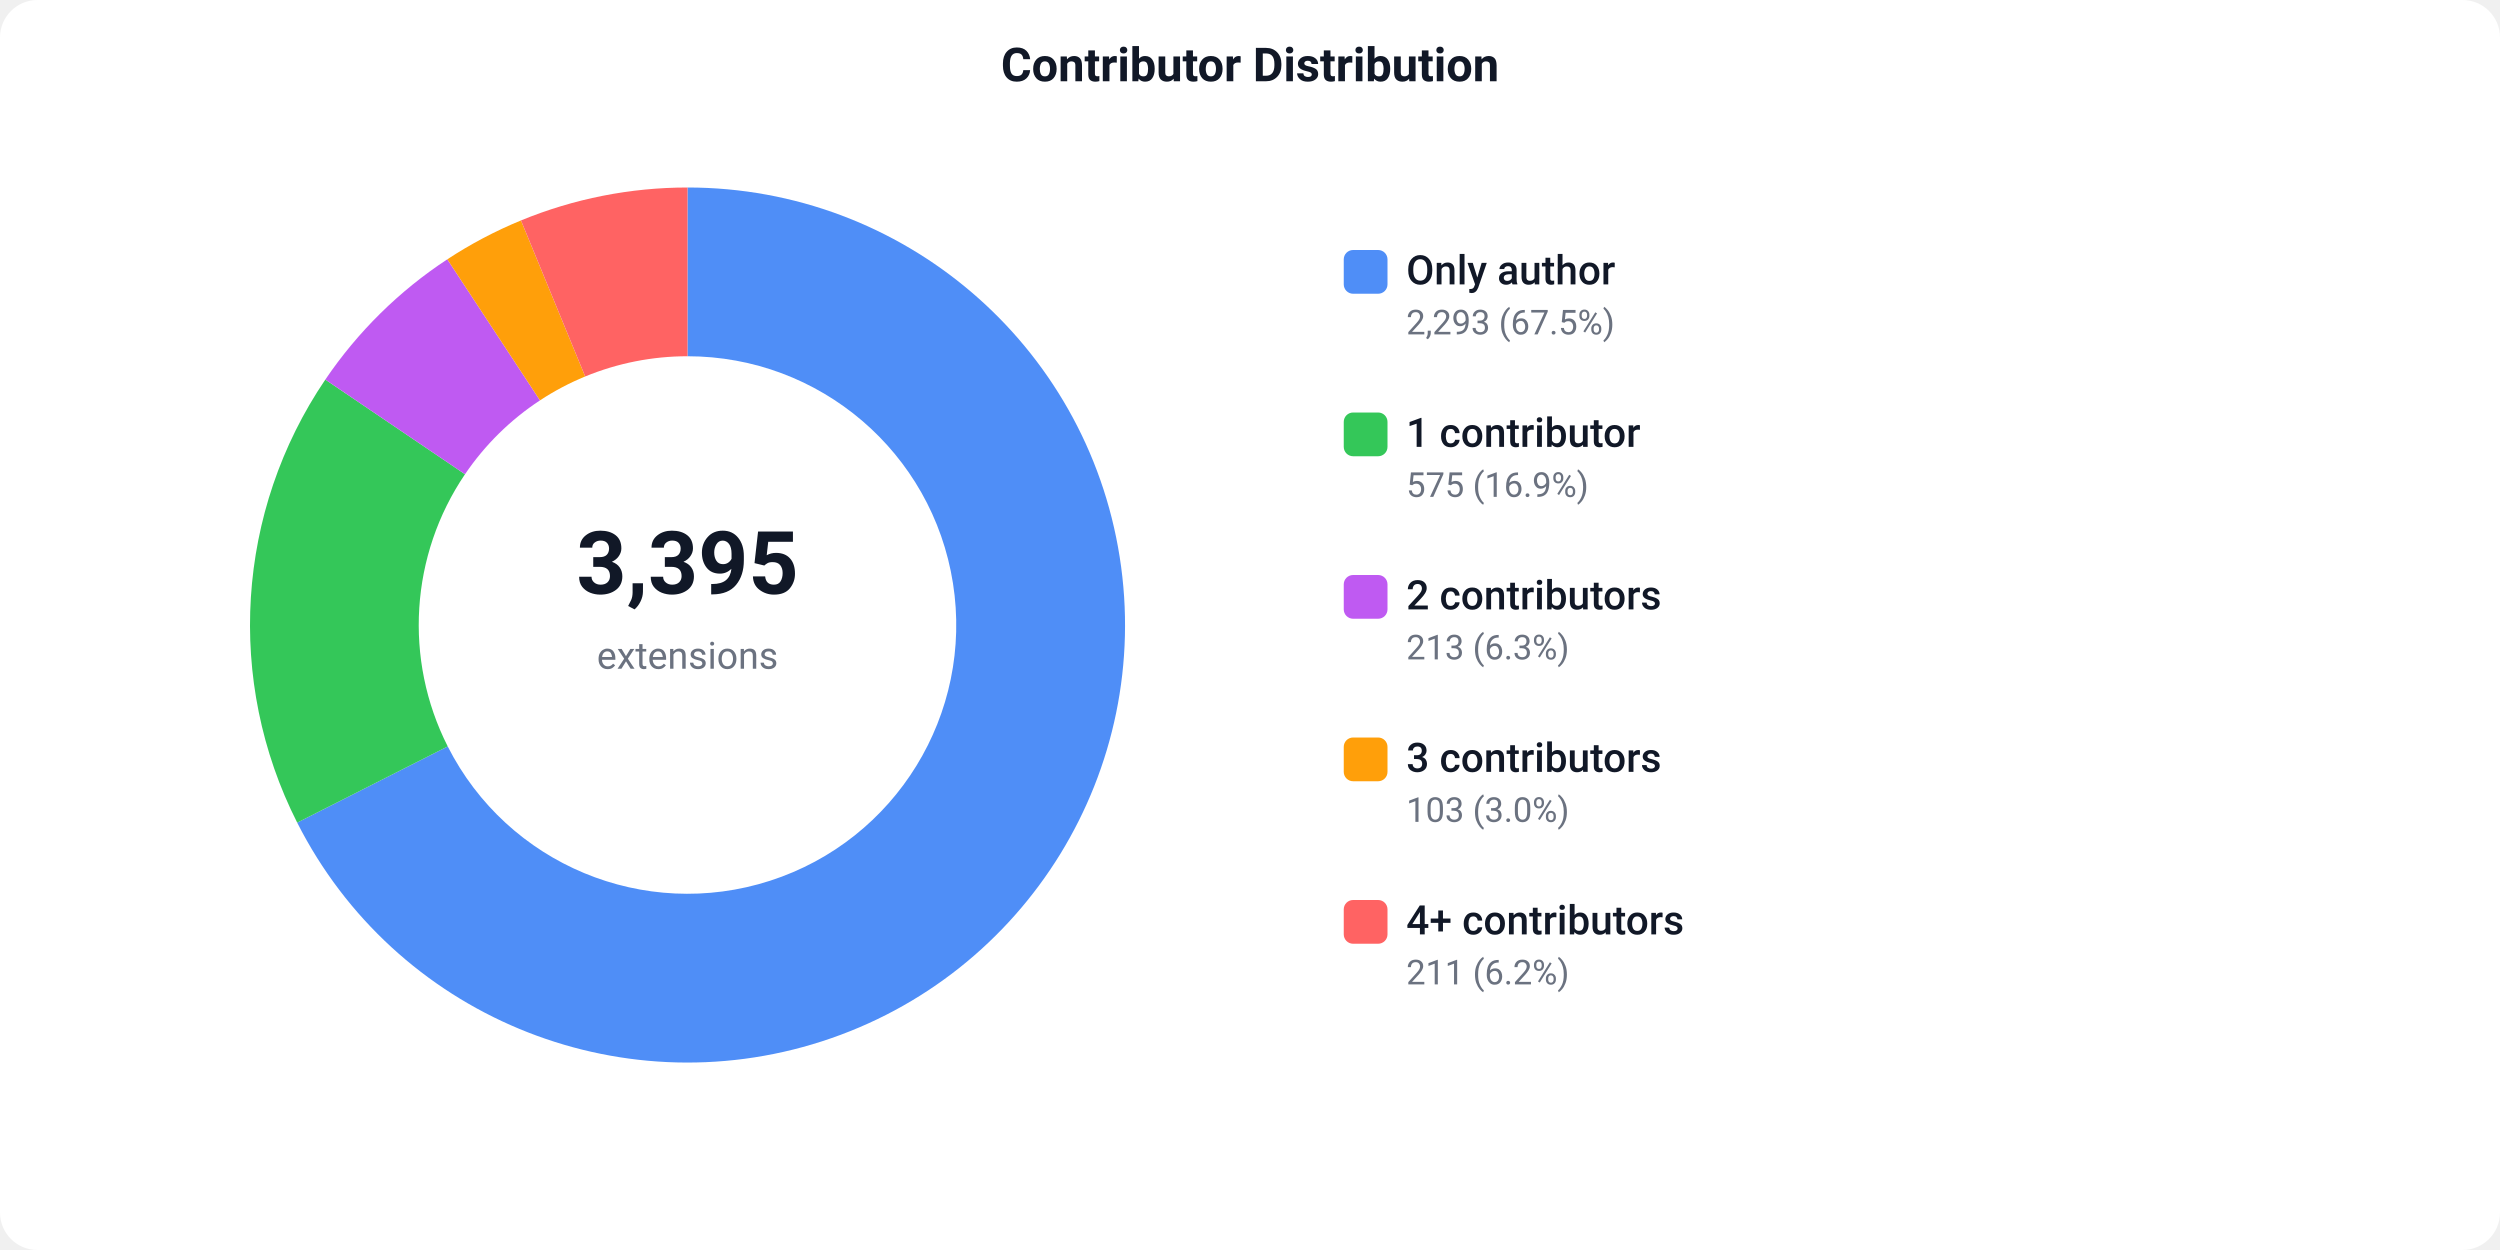
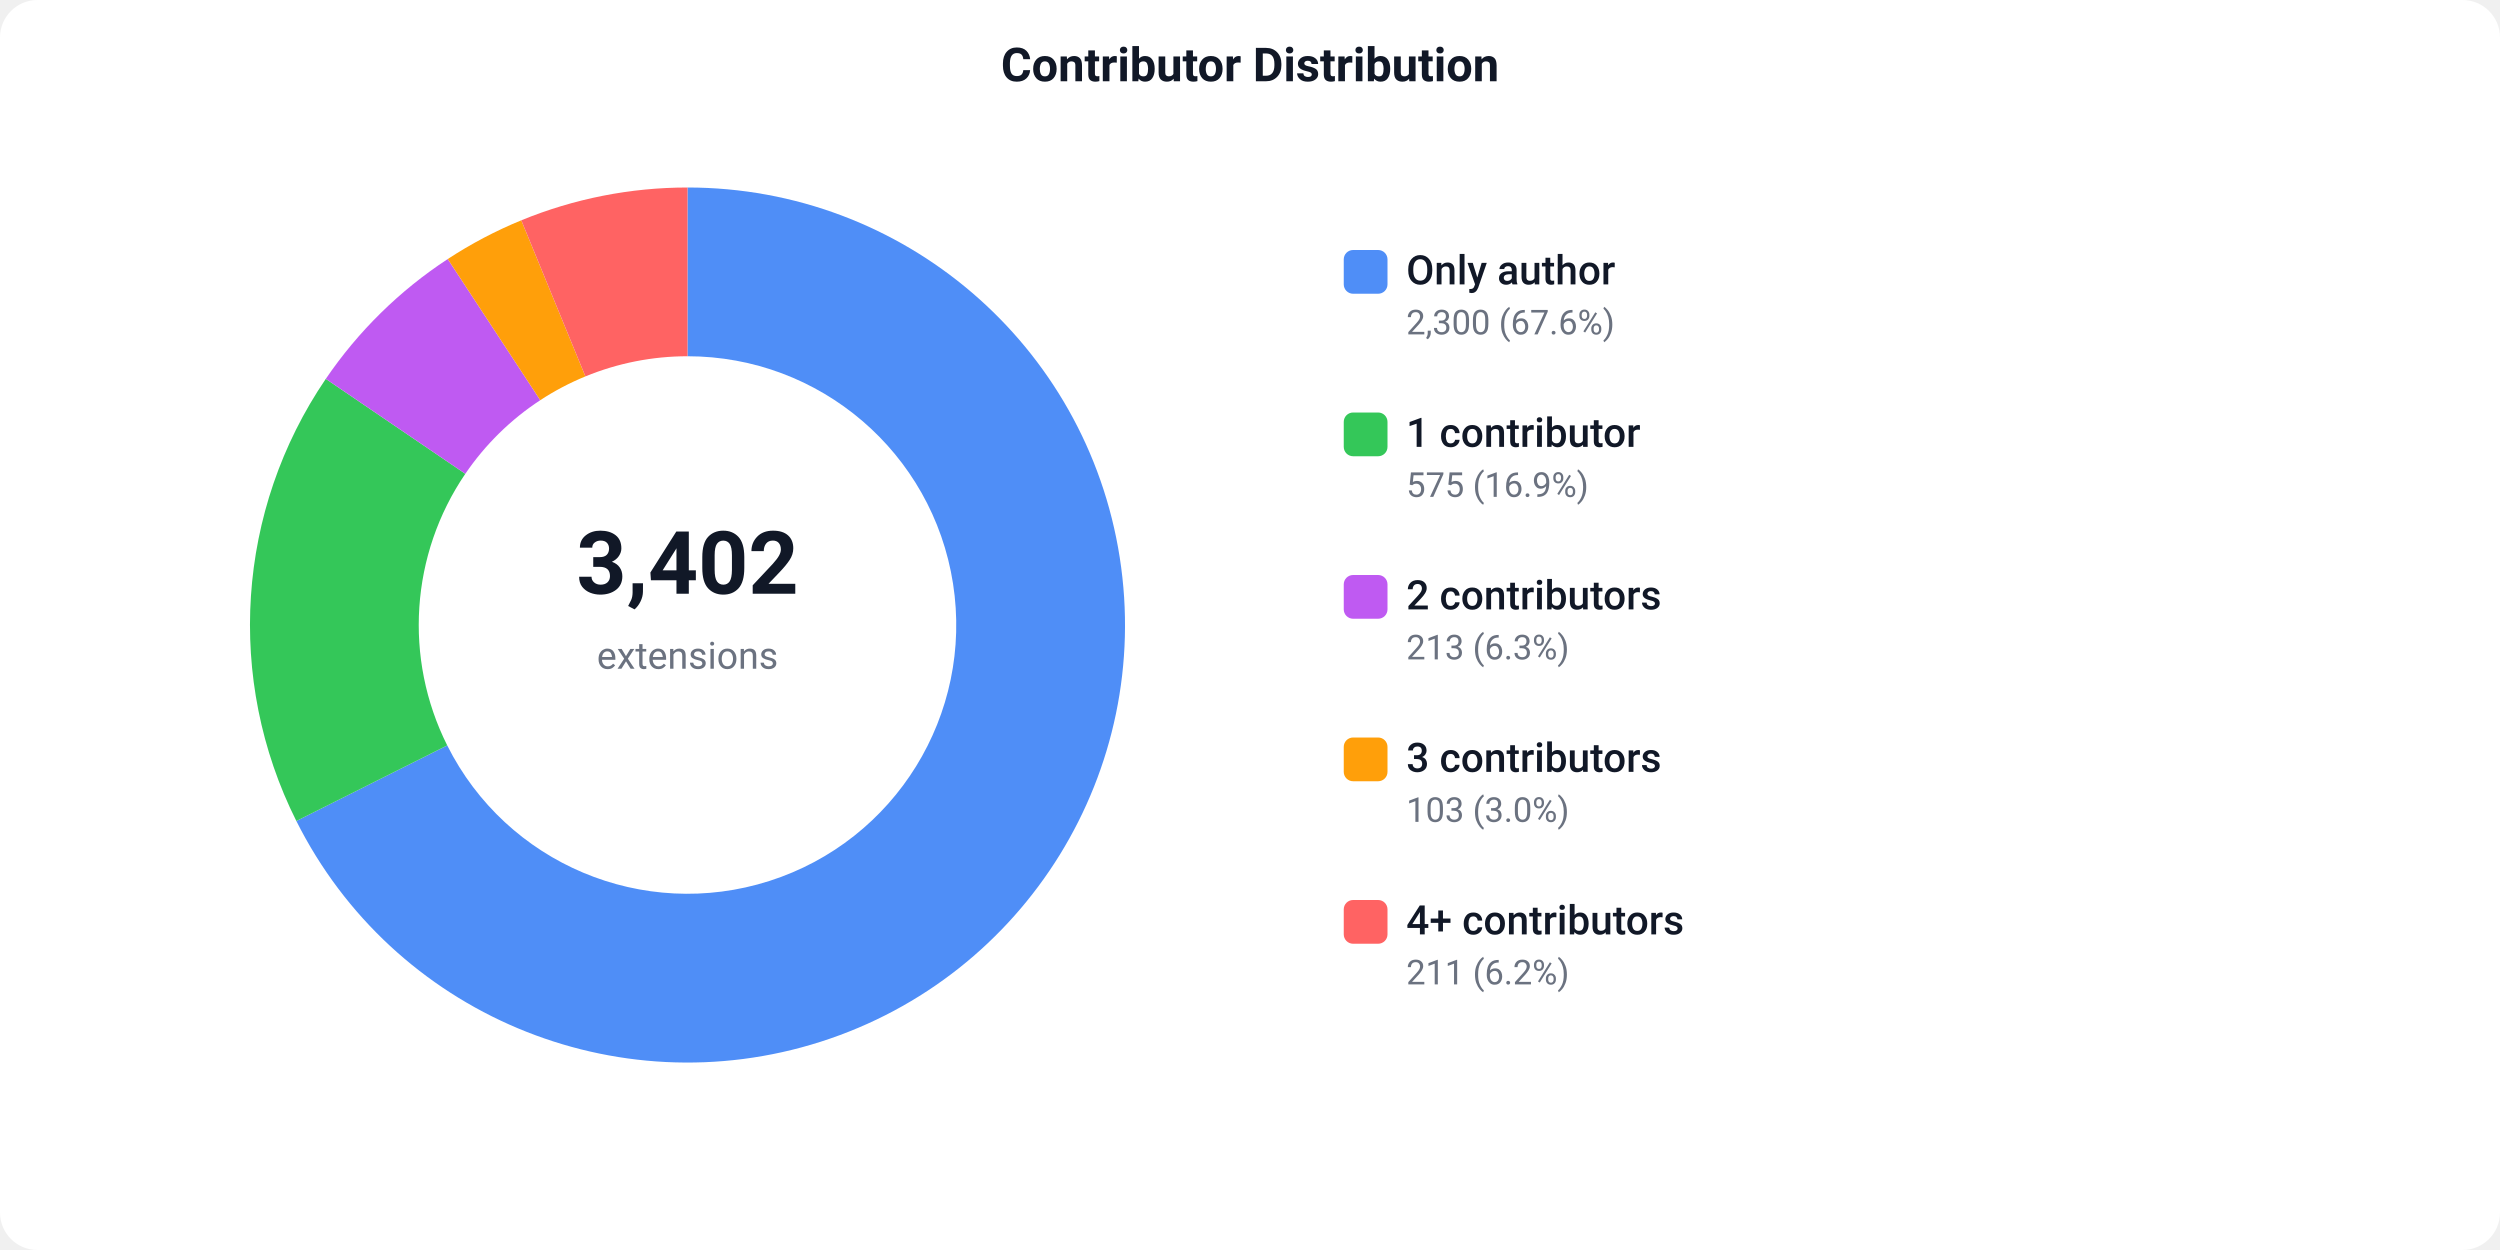
<svg xmlns="http://www.w3.org/2000/svg" width="800" height="400" viewBox="0 0 800 400">
  <defs>
    <style>text { font-family: -apple-system, BlinkMacSystemFont, 'Segoe UI', Roboto, sans-serif; }</style>
  </defs>
  <rect width="800" height="400" fill="#ffffff" rx="12" />
  <text x="400" y="26" text-anchor="middle" font-size="15" font-weight="600" fill="#111827">Contributor Distribution</text>
-   <path d="M 220.00 60.00 A 140 140 0 1 1 95.10 263.24 L 143.27 238.85 A 86 86 0 1 0 220.00 114.00 Z" fill="#4F8EF7" />
-   <path d="M 95.10 263.24 A 140 140 0 0 1 104.10 121.47 L 148.80 151.76 A 86 86 0 0 0 143.27 238.85 Z" fill="#34C759" />
-   <path d="M 104.10 121.47 A 140 140 0 0 1 143.14 82.98 L 172.79 128.12 A 86 86 0 0 0 148.80 151.76 Z" fill="#BF5AF2" />
-   <path d="M 143.14 82.98 A 140 140 0 0 1 166.71 70.54 L 187.26 120.47 A 86 86 0 0 0 172.79 128.12 Z" fill="#FF9F0A" />
-   <path d="M 166.71 70.54 A 140 140 0 0 1 220.00 60.00 L 220.00 114.00 A 86 86 0 0 0 187.26 120.47 Z" fill="#FF6363" />
-   <text x="220" y="190" text-anchor="middle" font-size="28" font-weight="700" fill="#111827">3,395</text>
+   <path d="M 220.00 60.00 A 140 140 0 1 1 94.83 262.72 L 143.11 238.53 A 86 86 0 1 0 220.00 114.00 Z" fill="#4F8EF7" />
+   <path d="M 94.83 262.72 A 140 140 0 0 1 104.25 121.24 L 148.90 151.62 A 86 86 0 0 0 143.11 238.53 Z" fill="#34C759" />
+   <path d="M 104.25 121.24 A 140 140 0 0 1 143.28 82.89 L 172.88 128.06 A 86 86 0 0 0 148.90 151.62 Z" fill="#BF5AF2" />
+   <path d="M 143.28 82.89 A 140 140 0 0 1 166.81 70.50 L 187.33 120.45 A 86 86 0 0 0 172.88 128.06 Z" fill="#FF9F0A" />
+   <path d="M 166.81 70.50 A 140 140 0 0 1 220.00 60.00 L 220.00 114.00 A 86 86 0 0 0 187.33 120.45 Z" fill="#FF6363" />
+   <text x="220" y="190" text-anchor="middle" font-size="28" font-weight="700" fill="#111827">3,402</text>
  <text x="220" y="214" text-anchor="middle" font-size="12" fill="#6b7280">extensions</text>
  <rect x="430" y="80" width="14" height="14" fill="#4F8EF7" rx="3" />
  <text x="450" y="91" font-size="13" font-weight="500" fill="#111827">Only author</text>
-   <text x="450" y="107" font-size="11" fill="#6b7280">2,293 (67.5%)</text>
+   <text x="450" y="107" font-size="11" fill="#6b7280">2,300 (67.6%)</text>
  <rect x="430" y="132" width="14" height="14" fill="#34C759" rx="3" />
  <text x="450" y="143" font-size="13" font-weight="500" fill="#111827">1 contributor</text>
  <text x="450" y="159" font-size="11" fill="#6b7280">575 (16.9%)</text>
  <rect x="430" y="184" width="14" height="14" fill="#BF5AF2" rx="3" />
  <text x="450" y="195" font-size="13" font-weight="500" fill="#111827">2 contributors</text>
  <text x="450" y="211" font-size="11" fill="#6b7280">213 (6.3%)</text>
  <rect x="430" y="236" width="14" height="14" fill="#FF9F0A" rx="3" />
  <text x="450" y="247" font-size="13" font-weight="500" fill="#111827">3 contributors</text>
  <text x="450" y="263" font-size="11" fill="#6b7280">103 (3.0%)</text>
  <rect x="430" y="288" width="14" height="14" fill="#FF6363" rx="3" />
  <text x="450" y="299" font-size="13" font-weight="500" fill="#111827">4+ contributors</text>
  <text x="450" y="315" font-size="11" fill="#6b7280">211 (6.2%)</text>
</svg>
